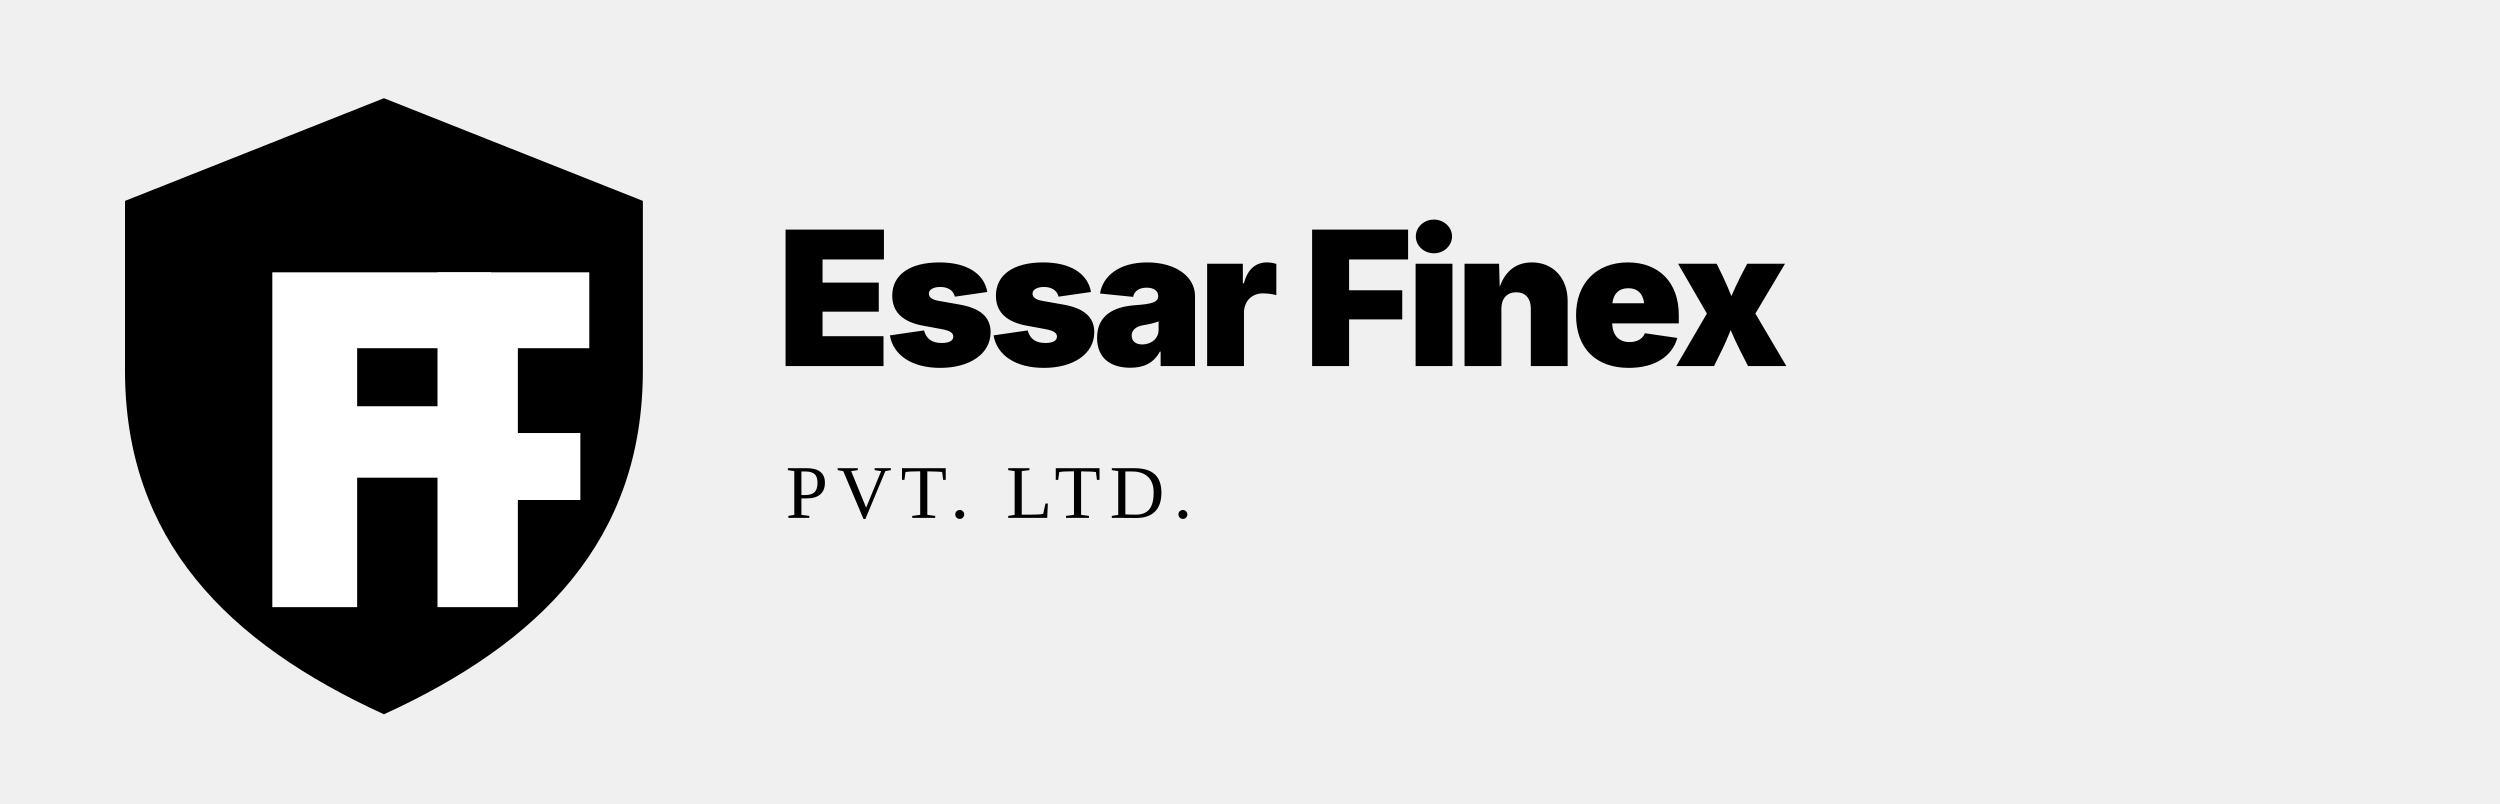
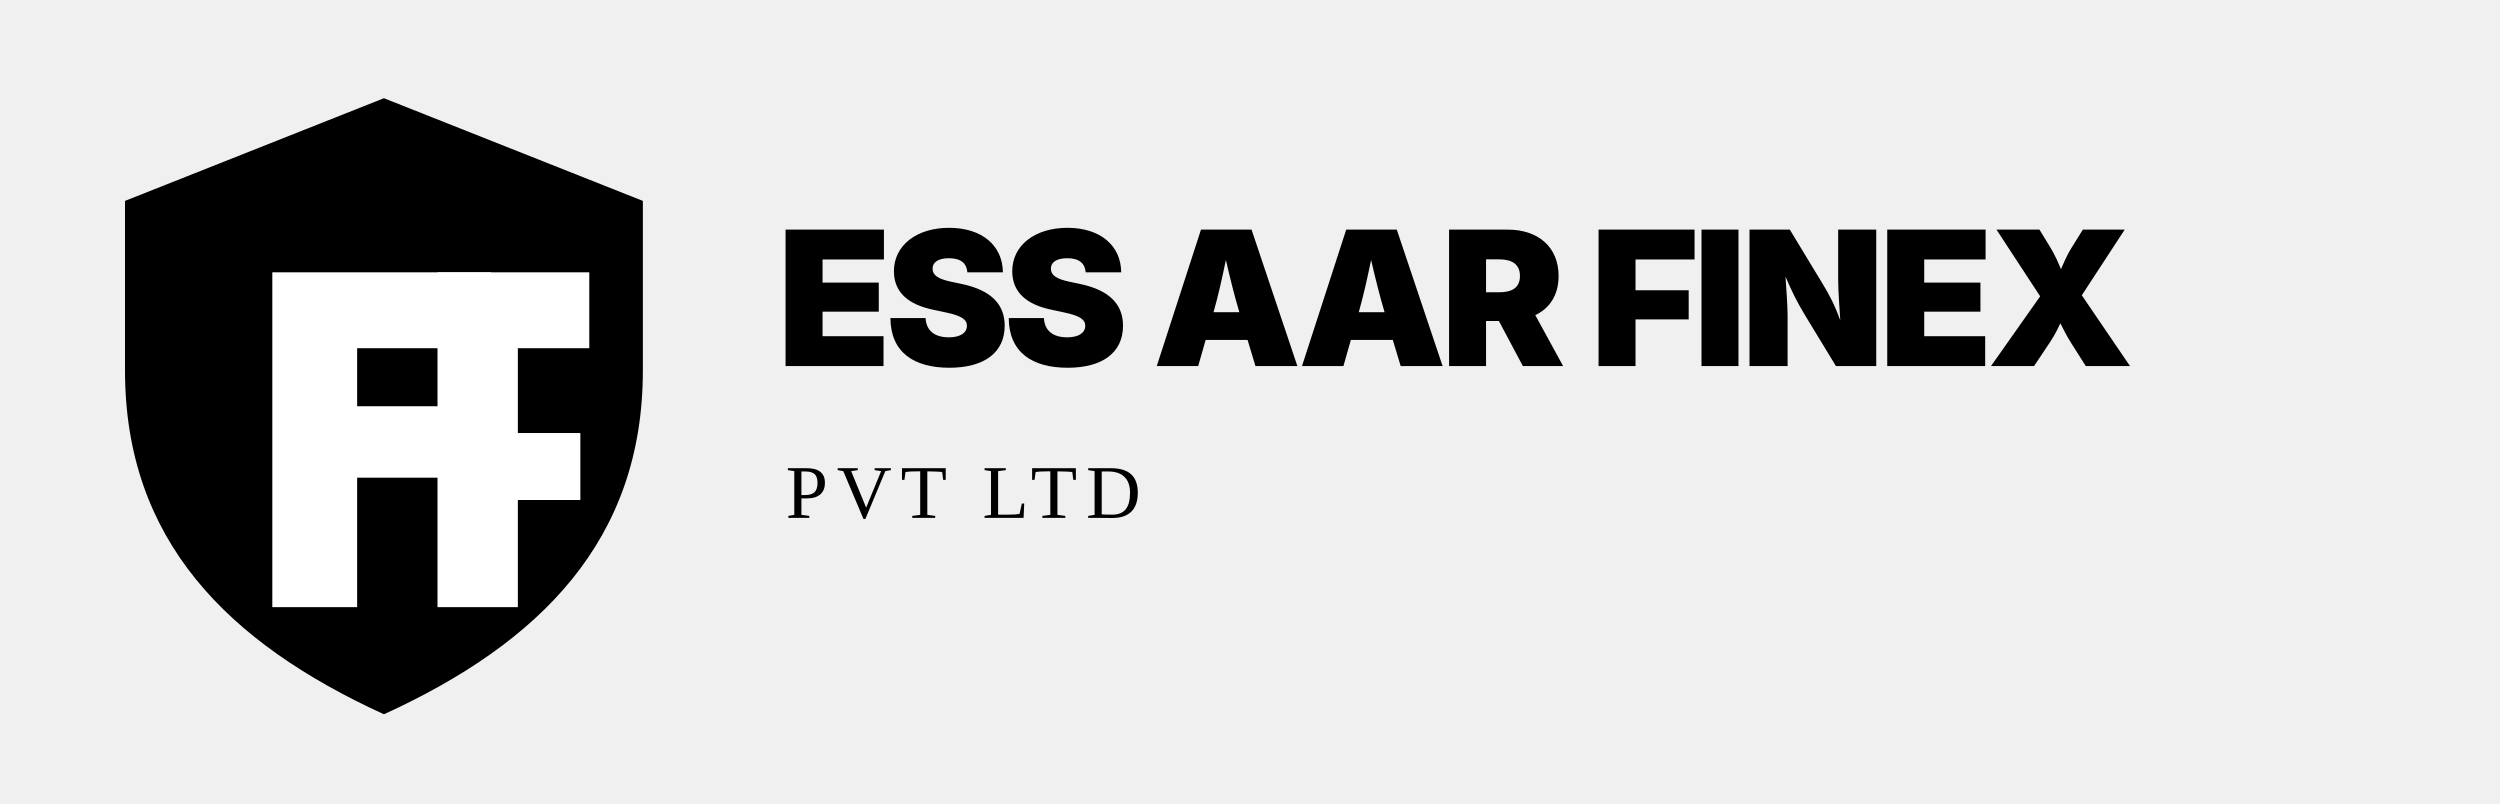
<svg xmlns="http://www.w3.org/2000/svg" viewBox="0 0 560 180">
  <path d="M86 22l58 23v38c0 38-23 61-58 77-35-16-58-39-58-77V45l58-23Z" />
  <path d="M61 61h49v17H80v13h27v16H80v29H61V61Z" fill="#fff" />
  <path d="M98 61h34v17h-16v19h14v15h-14v24H98V61Z" fill="#fff" />
-   <text x="174" y="82" font-family="Inter, Arial, sans-serif" font-weight="850" letter-spacing="-0.035em" font-size="42">Essar Finex</text>
-   <text x="176" y="116" font-size="17" letter-spacing="2">PVT. LTD.</text>
+   <text x="174" y="82" font-family="Inter, Arial, sans-serif" font-weight="850" letter-spacing="-0.035em" font-size="42">ESS AAR FINEX</text>
+   <text x="176" y="116" font-size="17" letter-spacing="2">PVT LTD</text>
</svg>
